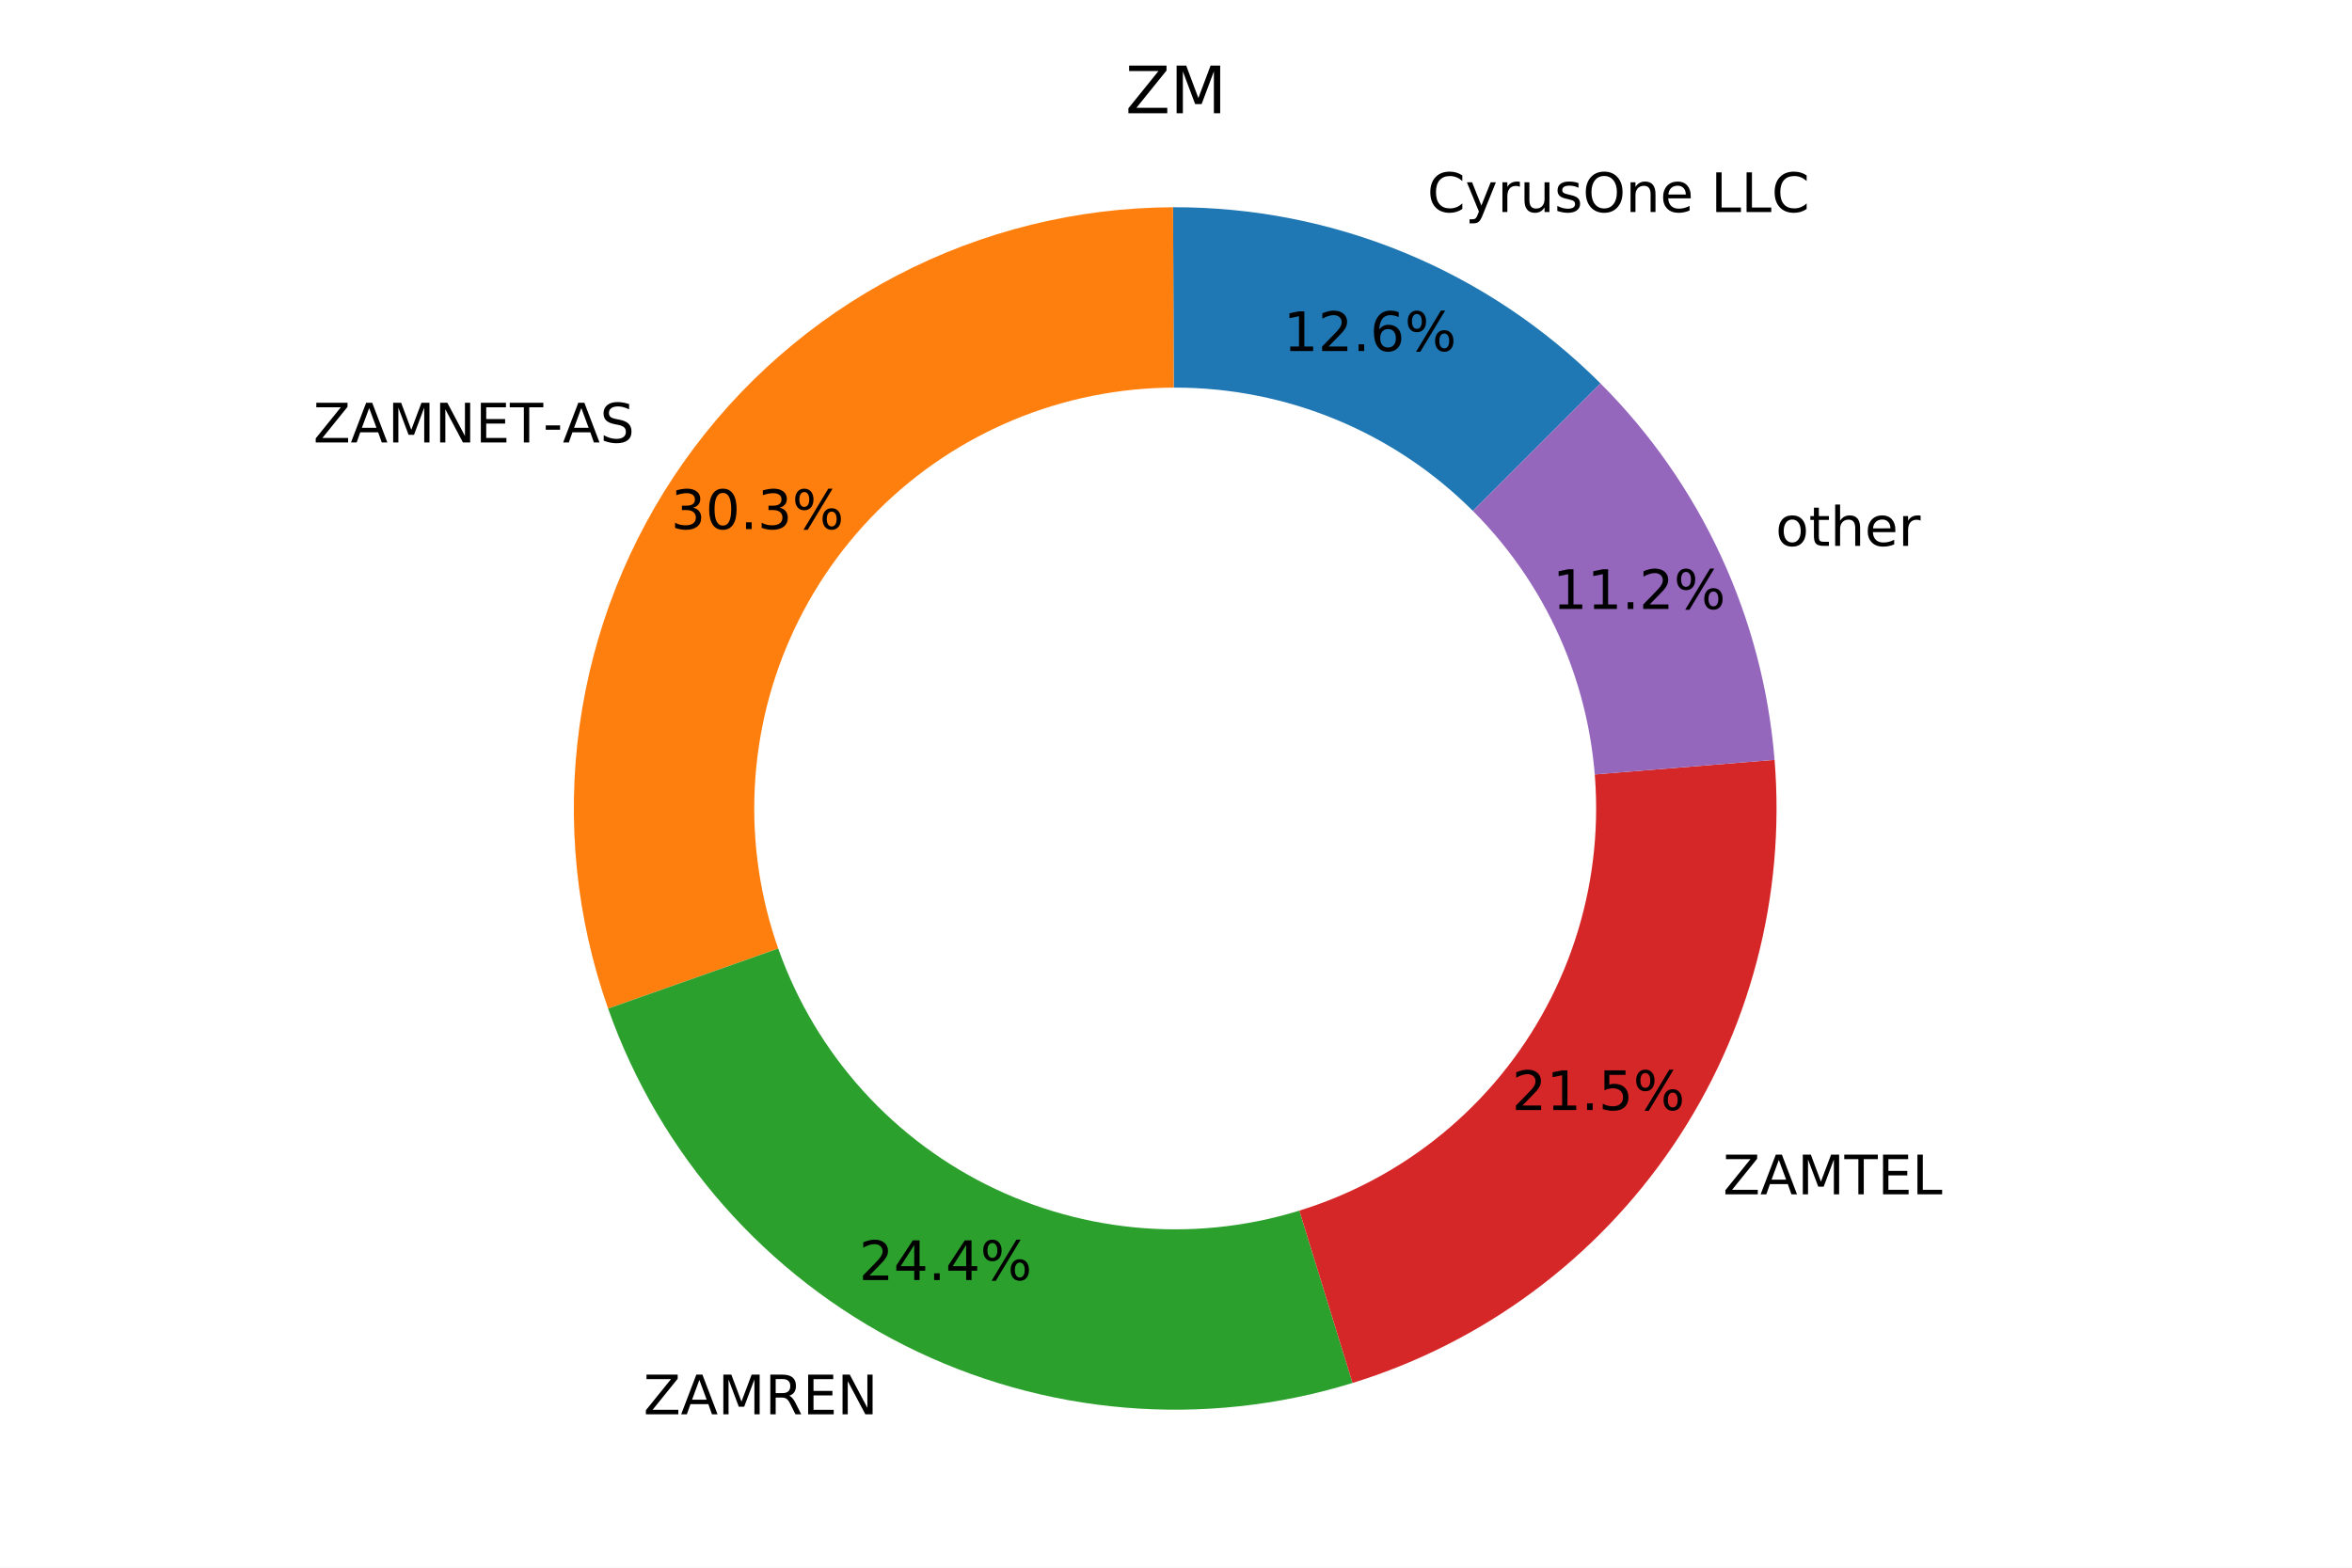
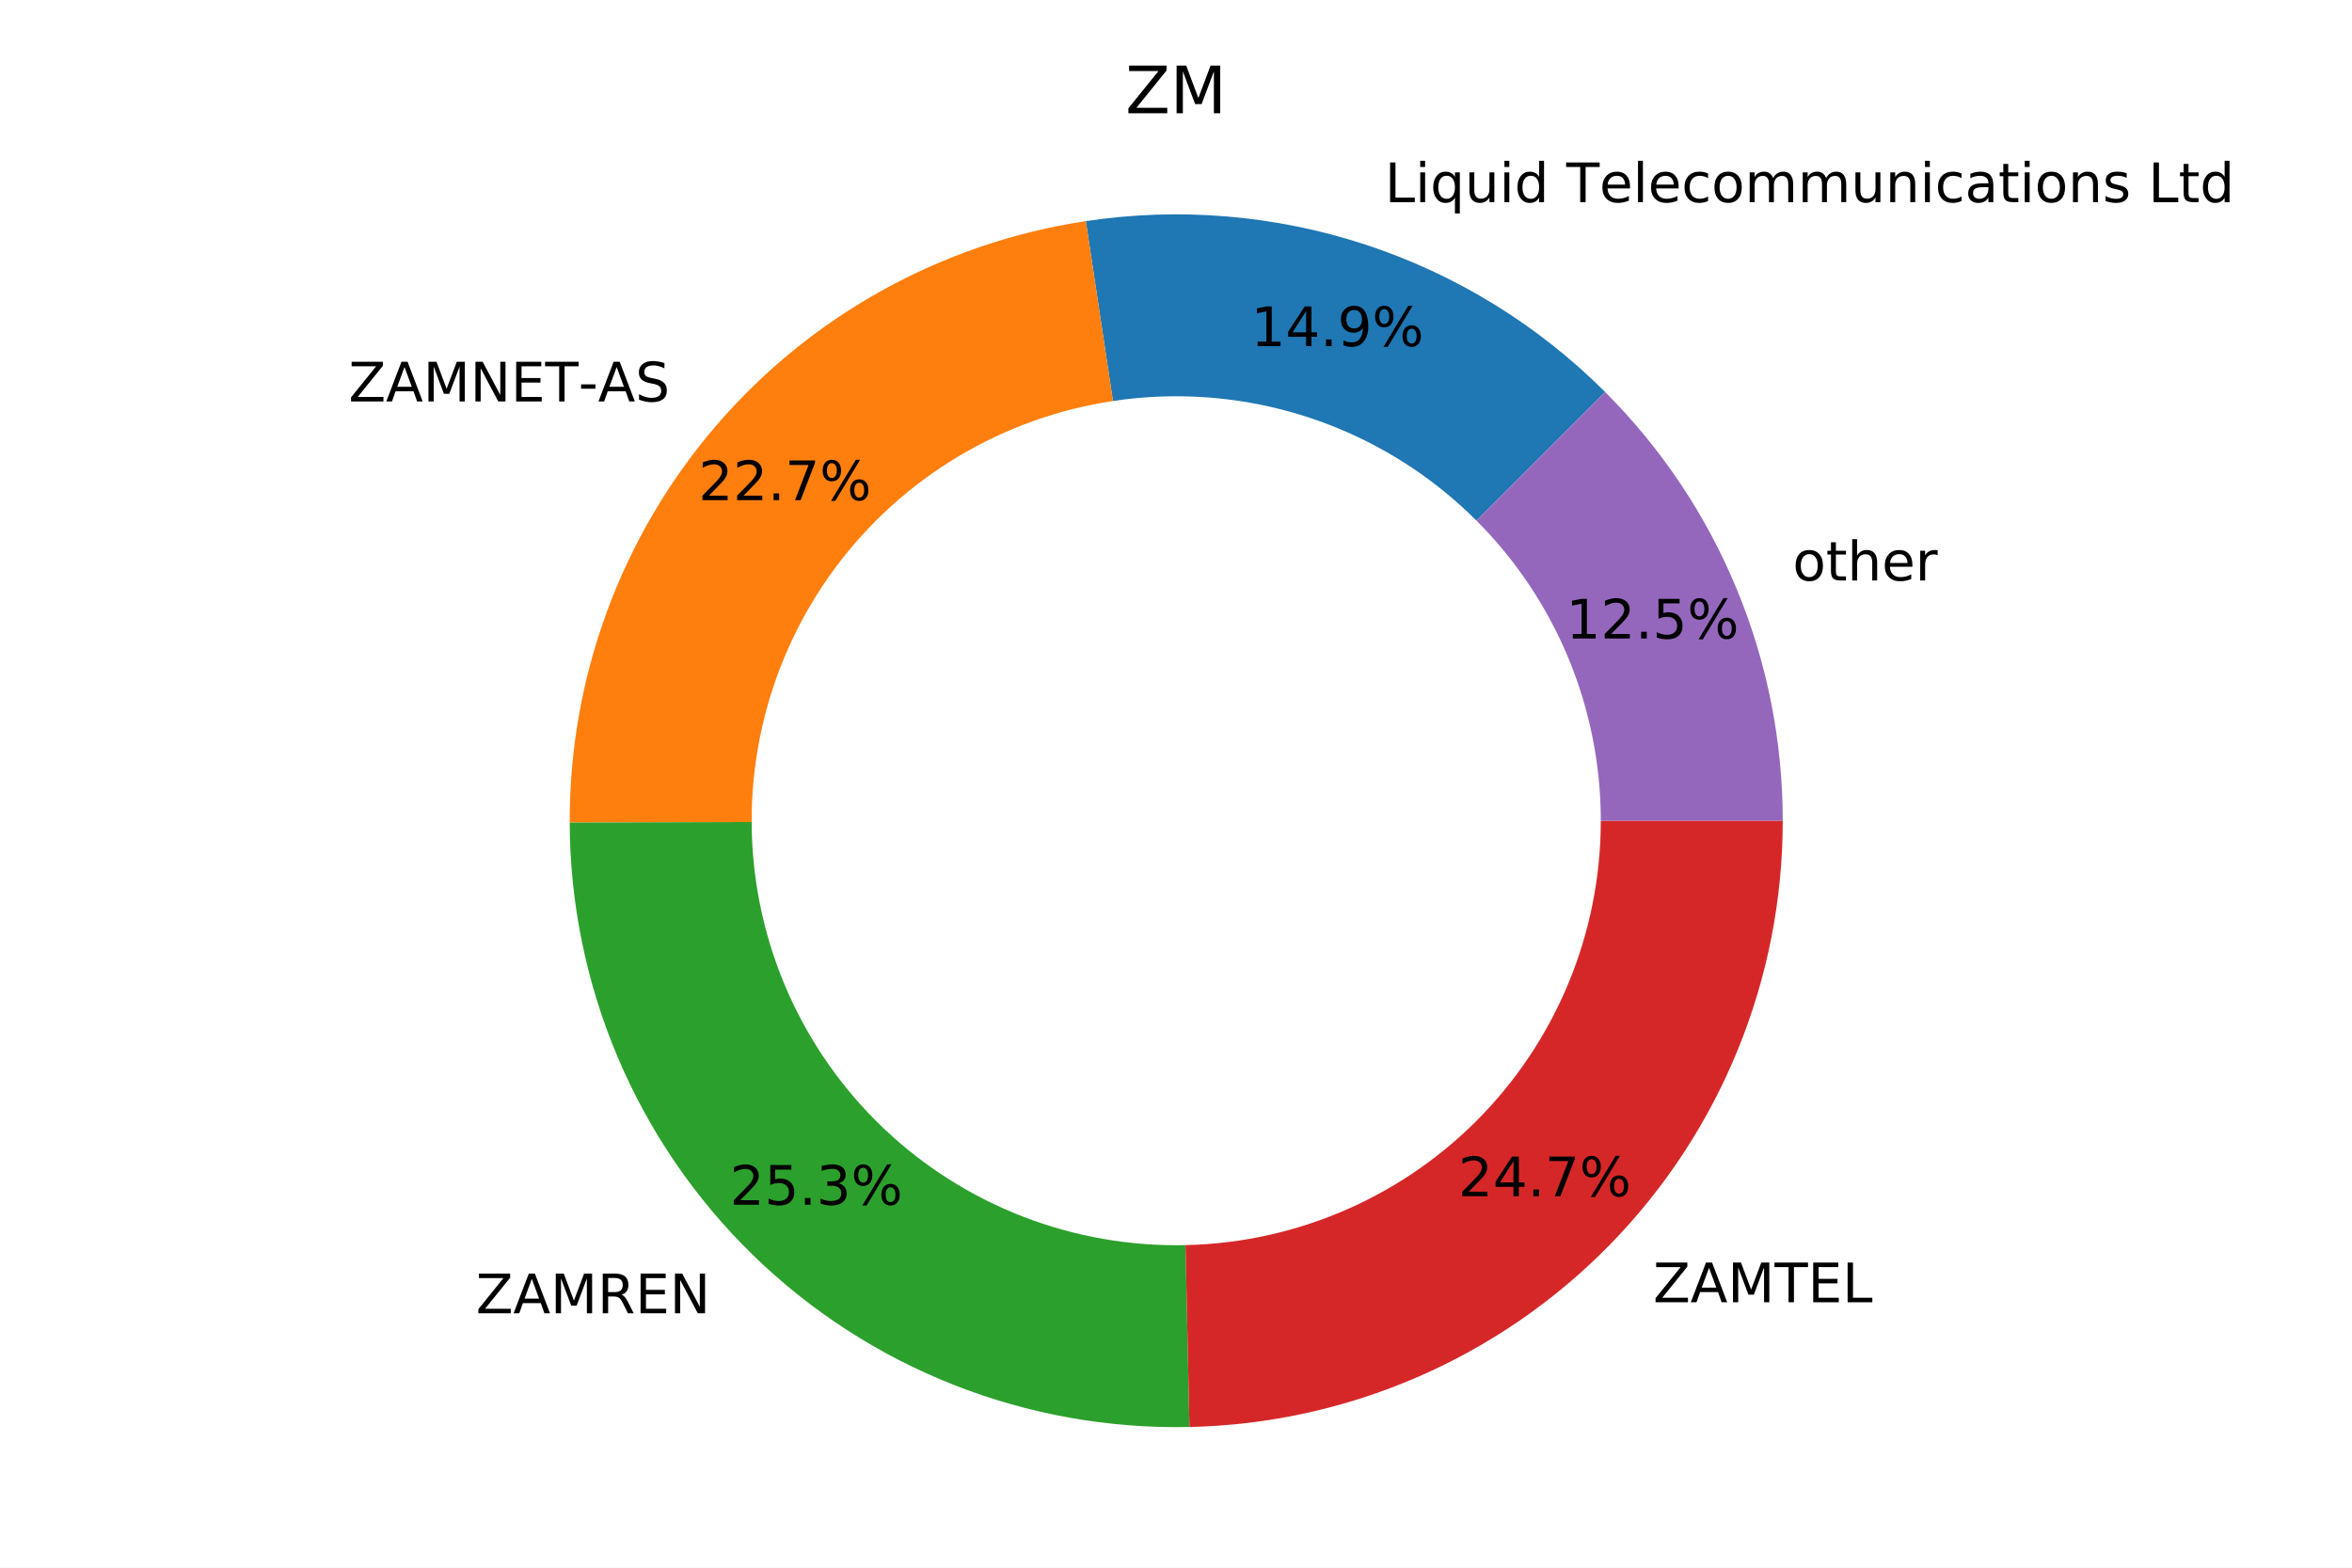
<svg xmlns="http://www.w3.org/2000/svg" xmlns:xlink="http://www.w3.org/1999/xlink" height="288pt" version="1.1" viewBox="0 0 432 288" width="432pt">
  <defs>
    <style type="text/css">
*{stroke-linecap:butt;stroke-linejoin:round;}
  </style>
  </defs>
  <g id="figure_1">
    <g id="patch_1">
      <path d="M 0 288  L 432 288  L 432 0  L 0 0  z " style="fill:#ffffff;" />
    </g>
    <g id="axes_1">
      <g id="patch_2">
-         <path d="M 293.953 70.424  C 283.651 60.122 271.411 51.959 257.94 46.407  C 244.469 40.855 230.032 38.023 215.462 38.074  L 215.851 148.526  L 293.953 70.424  z " style="fill:#1f77b4;" />
+         <path d="M 294.814 72.006  C 282.483 59.675 267.427 50.41 250.862 44.959  C 234.297 39.509 216.682 38.023 199.438 40.622  L 216.041 150.779  L 294.814 72.006  z " style="fill:#1f77b4;" />
      </g>
      <g id="patch_3">
-         <path d="M 215.462 38.074  C 197.831 38.136 180.468 42.419 164.831 50.563  C 149.193 58.708 135.731 70.479 125.573 84.89  C 115.414 99.301 108.853 115.937 106.439 133.402  C 104.025 150.867 105.827 168.66 111.695 185.286  L 215.851 148.526  L 215.462 38.074  z " style="fill:#ff7f0e;" />
+         <path d="M 199.438 40.622  C 173.015 44.604 148.887 57.964 131.489 78.245  C 114.091 98.526 104.557 124.405 104.64 151.126  L 216.041 150.779  L 199.438 40.622  z " style="fill:#ff7f0e;" />
      </g>
      <g id="patch_4">
-         <path d="M 111.695 185.286  C 121.187 212.181 140.737 234.381 166.216 247.198  C 191.695 260.014 221.173 262.477 248.425 254.066  L 215.851 148.526  L 111.695 185.286  z " style="fill:#2ca02c;" />
+         <path d="M 104.64 151.126  C 104.686 165.931 107.683 180.578 113.455 194.211  C 119.227 207.844 127.659 220.191 138.257 230.528  C 148.855 240.865 161.408 248.986 175.18 254.416  C 188.953 259.847 203.671 262.477 218.472 262.154  L 216.041 150.779  L 104.64 151.126  z " style="fill:#2ca02c;" />
      </g>
      <g id="patch_5">
-         <path d="M 248.425 254.066  C 272.439 246.654 293.219 231.264 307.309 210.455  C 321.4 189.646 327.975 164.637 325.942 139.589  L 215.851 148.526  L 248.425 254.066  z " style="fill:#d62728;" />
+         <path d="M 218.472 262.154  C 247.579 261.519 275.308 249.498 295.669 228.688  C 316.03 207.878 327.443 179.893 327.443 150.779  L 216.041 150.779  L 218.472 262.154  z " style="fill:#d62728;" />
      </g>
      <g id="patch_6">
-         <path d="M 325.942 139.589  C 324.89 126.631 321.558 113.96 316.101 102.16  C 310.644 90.361 303.146 79.617 293.953 70.424  L 215.851 148.526  L 325.942 139.589  z " style="fill:#9467bd;" />
+         <path d="M 327.443 150.779  C 327.443 136.15 324.561 121.663 318.963 108.148  C 313.365 94.632 305.159 82.351 294.814 72.006  L 216.041 150.779  L 327.443 150.779  z " style="fill:#9467bd;" />
      </g>
      <g id="patch_7">
-         <path clip-path="url(#pa9f9d7270c)" d="M 215.851 225.843  C 236.356 225.843 256.024 217.696 270.523 203.197  C 285.021 188.698 293.168 169.031 293.168 148.526  C 293.168 128.021 285.021 108.354 270.523 93.855  C 256.024 79.356 236.356 71.209 215.851 71.209  C 195.347 71.209 175.679 79.356 161.18 93.855  C 146.681 108.354 138.534 128.021 138.534 148.526  C 138.534 169.031 146.681 188.698 161.18 203.197  C 175.679 217.696 195.347 225.843 215.851 225.843  z " style="fill:#ffffff;" />
+         <path clip-path="url(#pf0625e2ab4)" d="M 216.041 228.76  C 236.722 228.76 256.559 220.544 271.182 205.92  C 285.806 191.297 294.023 171.46 294.023 150.779  C 294.023 130.098 285.806 110.262 271.182 95.638  C 256.559 81.015 236.722 72.798 216.041 72.798  C 195.361 72.798 175.524 81.015 160.9 95.638  C 146.277 110.262 138.06 130.098 138.06 150.779  C 138.06 171.46 146.277 191.297 160.9 205.92  C 175.524 220.544 195.361 228.76 216.041 228.76  z " style="fill:#ffffff;" />
      </g>
      <g id="matplotlib.axis_1" />
      <g id="matplotlib.axis_2" />
      <g id="text_1">
        <defs>
-           <path d="M 64.406 67.281  L 64.406 56.891  Q 59.422 61.531 53.781 63.812  Q 48.141 66.109 41.797 66.109  Q 29.297 66.109 22.656 58.469  Q 16.016 50.828 16.016 36.375  Q 16.016 21.969 22.656 14.328  Q 29.297 6.688 41.797 6.688  Q 48.141 6.688 53.781 8.984  Q 59.422 11.281 64.406 15.922  L 64.406 5.609  Q 59.234 2.094 53.438 0.328  Q 47.656 -1.422 41.219 -1.422  Q 24.656 -1.422 15.125 8.703  Q 5.609 18.844 5.609 36.375  Q 5.609 53.953 15.125 64.078  Q 24.656 74.219 41.219 74.219  Q 47.75 74.219 53.531 72.484  Q 59.328 70.75 64.406 67.281  z " id="DejaVuSans-43" />
-           <path d="M 32.172 -5.078  Q 28.375 -14.844 24.75 -17.812  Q 21.141 -20.797 15.094 -20.797  L 7.906 -20.797  L 7.906 -13.281  L 13.188 -13.281  Q 16.891 -13.281 18.938 -11.516  Q 21 -9.766 23.484 -3.219  L 25.094 0.875  L 2.984 54.688  L 12.5 54.688  L 29.594 11.922  L 46.688 54.688  L 56.203 54.688  z " id="DejaVuSans-79" />
-           <path d="M 41.109 46.297  Q 39.594 47.172 37.812 47.578  Q 36.031 48 33.891 48  Q 26.266 48 22.188 43.047  Q 18.109 38.094 18.109 28.812  L 18.109 0  L 9.078 0  L 9.078 54.688  L 18.109 54.688  L 18.109 46.188  Q 20.953 51.172 25.484 53.578  Q 30.031 56 36.531 56  Q 37.453 56 38.578 55.875  Q 39.703 55.766 41.062 55.516  z " id="DejaVuSans-72" />
+           <path d="M 9.812 72.906  L 19.672 72.906  L 19.672 8.297  L 55.172 8.297  L 55.172 0  L 9.812 0  z " id="DejaVuSans-4c" />
+           <path d="M 9.422 54.688  L 18.406 54.688  L 18.406 0  L 9.422 0  z M 9.422 75.984  L 18.406 75.984  L 18.406 64.594  L 9.422 64.594  z " id="DejaVuSans-69" />
+           <path d="M 14.797 27.297  Q 14.797 17.391 18.875 11.75  Q 22.953 6.109 30.078 6.109  Q 37.203 6.109 41.297 11.75  Q 45.406 17.391 45.406 27.297  Q 45.406 37.203 41.297 42.844  Q 37.203 48.484 30.078 48.484  Q 22.953 48.484 18.875 42.844  Q 14.797 37.203 14.797 27.297  z M 45.406 8.203  Q 42.578 3.328 38.25 0.953  Q 33.938 -1.422 27.875 -1.422  Q 17.969 -1.422 11.734 6.484  Q 5.516 14.406 5.516 27.297  Q 5.516 40.188 11.734 48.094  Q 17.969 56 27.875 56  Q 33.938 56 38.25 53.625  Q 42.578 51.266 45.406 46.391  L 45.406 54.688  L 54.391 54.688  L 54.391 -20.797  L 45.406 -20.797  z " id="DejaVuSans-71" />
          <path d="M 8.5 21.578  L 8.5 54.688  L 17.484 54.688  L 17.484 21.922  Q 17.484 14.156 20.5 10.266  Q 23.531 6.391 29.594 6.391  Q 36.859 6.391 41.078 11.031  Q 45.312 15.672 45.312 23.688  L 45.312 54.688  L 54.297 54.688  L 54.297 0  L 45.312 0  L 45.312 8.406  Q 42.047 3.422 37.719 1  Q 33.406 -1.422 27.688 -1.422  Q 18.266 -1.422 13.375 4.438  Q 8.5 10.297 8.5 21.578  z M 31.109 56  z " id="DejaVuSans-75" />
+           <path d="M 45.406 46.391  L 45.406 75.984  L 54.391 75.984  L 54.391 0  L 45.406 0  L 45.406 8.203  Q 42.578 3.328 38.25 0.953  Q 33.938 -1.422 27.875 -1.422  Q 17.969 -1.422 11.734 6.484  Q 5.516 14.406 5.516 27.297  Q 5.516 40.188 11.734 48.094  Q 17.969 56 27.875 56  Q 33.938 56 38.25 53.625  Q 42.578 51.266 45.406 46.391  z M 14.797 27.297  Q 14.797 17.391 18.875 11.75  Q 22.953 6.109 30.078 6.109  Q 37.203 6.109 41.297 11.75  Q 45.406 17.391 45.406 27.297  Q 45.406 37.203 41.297 42.844  Q 37.203 48.484 30.078 48.484  Q 22.953 48.484 18.875 42.844  Q 14.797 37.203 14.797 27.297  z " id="DejaVuSans-64" />
+           <path id="DejaVuSans-20" />
+           <path d="M -0.297 72.906  L 61.375 72.906  L 61.375 64.594  L 35.5 64.594  L 35.5 0  L 25.594 0  L 25.594 64.594  L -0.297 64.594  z " id="DejaVuSans-54" />
+           <path d="M 56.203 29.594  L 56.203 25.203  L 14.891 25.203  Q 15.484 15.922 20.484 11.062  Q 25.484 6.203 34.422 6.203  Q 39.594 6.203 44.453 7.469  Q 49.312 8.734 54.109 11.281  L 54.109 2.781  Q 49.266 0.734 44.188 -0.344  Q 39.109 -1.422 33.891 -1.422  Q 20.797 -1.422 13.156 6.188  Q 5.516 13.812 5.516 26.812  Q 5.516 40.234 12.766 48.109  Q 20.016 56 32.328 56  Q 43.359 56 49.781 48.891  Q 56.203 41.797 56.203 29.594  z M 47.219 32.234  Q 47.125 39.594 43.094 43.984  Q 39.062 48.391 32.422 48.391  Q 24.906 48.391 20.391 44.141  Q 15.875 39.891 15.188 32.172  z " id="DejaVuSans-65" />
+           <path d="M 9.422 75.984  L 18.406 75.984  L 18.406 0  L 9.422 0  z " id="DejaVuSans-6c" />
+           <path d="M 48.781 52.594  L 48.781 44.188  Q 44.969 46.297 41.141 47.344  Q 37.312 48.391 33.406 48.391  Q 24.656 48.391 19.812 42.844  Q 14.984 37.312 14.984 27.297  Q 14.984 17.281 19.812 11.734  Q 24.656 6.203 33.406 6.203  Q 37.312 6.203 41.141 7.25  Q 44.969 8.297 48.781 10.406  L 48.781 2.094  Q 45.016 0.344 40.984 -0.531  Q 36.969 -1.422 32.422 -1.422  Q 20.062 -1.422 12.781 6.344  Q 5.516 14.109 5.516 27.297  Q 5.516 40.672 12.859 48.328  Q 20.219 56 33.016 56  Q 37.156 56 41.109 55.141  Q 45.062 54.297 48.781 52.594  z " id="DejaVuSans-63" />
+           <path d="M 30.609 48.391  Q 23.391 48.391 19.188 42.75  Q 14.984 37.109 14.984 27.297  Q 14.984 17.484 19.156 11.844  Q 23.344 6.203 30.609 6.203  Q 37.797 6.203 41.984 11.859  Q 46.188 17.531 46.188 27.297  Q 46.188 37.016 41.984 42.703  Q 37.797 48.391 30.609 48.391  z M 30.609 56  Q 42.328 56 49.016 48.375  Q 55.719 40.766 55.719 27.297  Q 55.719 13.875 49.016 6.219  Q 42.328 -1.422 30.609 -1.422  Q 18.844 -1.422 12.172 6.219  Q 5.516 13.875 5.516 27.297  Q 5.516 40.766 12.172 48.375  Q 18.844 56 30.609 56  z " id="DejaVuSans-6f" />
+           <path d="M 52 44.188  Q 55.375 50.25 60.062 53.125  Q 64.75 56 71.094 56  Q 79.641 56 84.281 50.016  Q 88.922 44.047 88.922 33.016  L 88.922 0  L 79.891 0  L 79.891 32.719  Q 79.891 40.578 77.094 44.375  Q 74.312 48.188 68.609 48.188  Q 61.625 48.188 57.562 43.547  Q 53.516 38.922 53.516 30.906  L 53.516 0  L 44.484 0  L 44.484 32.719  Q 44.484 40.625 41.703 44.406  Q 38.922 48.188 33.109 48.188  Q 26.219 48.188 22.156 43.531  Q 18.109 38.875 18.109 30.906  L 18.109 0  L 9.078 0  L 9.078 54.688  L 18.109 54.688  L 18.109 46.188  Q 21.188 51.219 25.484 53.609  Q 29.781 56 35.688 56  Q 41.656 56 45.828 52.969  Q 50 49.953 52 44.188  z " id="DejaVuSans-6d" />
+           <path d="M 54.891 33.016  L 54.891 0  L 45.906 0  L 45.906 32.719  Q 45.906 40.484 42.875 44.328  Q 39.844 48.188 33.797 48.188  Q 26.516 48.188 22.312 43.547  Q 18.109 38.922 18.109 30.906  L 18.109 0  L 9.078 0  L 9.078 54.688  L 18.109 54.688  L 18.109 46.188  Q 21.344 51.125 25.703 53.562  Q 30.078 56 35.797 56  Q 45.219 56 50.047 50.172  Q 54.891 44.344 54.891 33.016  z " id="DejaVuSans-6e" />
+           <path d="M 34.281 27.484  Q 23.391 27.484 19.188 25  Q 14.984 22.516 14.984 16.5  Q 14.984 11.719 18.141 8.906  Q 21.297 6.109 26.703 6.109  Q 34.188 6.109 38.703 11.406  Q 43.219 16.703 43.219 25.484  L 43.219 27.484  z M 52.203 31.203  L 52.203 0  L 43.219 0  L 43.219 8.297  Q 40.141 3.328 35.547 0.953  Q 30.953 -1.422 24.312 -1.422  Q 15.922 -1.422 10.953 3.297  Q 6 8.016 6 15.922  Q 6 25.141 12.172 29.828  Q 18.359 34.516 30.609 34.516  L 43.219 34.516  L 43.219 35.406  Q 43.219 41.609 39.141 45  Q 35.062 48.391 27.688 48.391  Q 23 48.391 18.547 47.266  Q 14.109 46.141 10.016 43.891  L 10.016 52.203  Q 14.938 54.109 19.578 55.047  Q 24.219 56 28.609 56  Q 40.484 56 46.344 49.844  Q 52.203 43.703 52.203 31.203  z " id="DejaVuSans-61" />
+           <path d="M 18.312 70.219  L 18.312 54.688  L 36.812 54.688  L 36.812 47.703  L 18.312 47.703  L 18.312 18.016  Q 18.312 11.328 20.141 9.422  Q 21.969 7.516 27.594 7.516  L 36.812 7.516  L 36.812 0  L 27.594 0  Q 17.188 0 13.234 3.875  Q 9.281 7.766 9.281 18.016  L 9.281 47.703  L 2.688 47.703  L 2.688 54.688  L 9.281 54.688  L 9.281 70.219  z " id="DejaVuSans-74" />
          <path d="M 44.281 53.078  L 44.281 44.578  Q 40.484 46.531 36.375 47.5  Q 32.281 48.484 27.875 48.484  Q 21.188 48.484 17.844 46.438  Q 14.5 44.391 14.5 40.281  Q 14.5 37.156 16.891 35.375  Q 19.281 33.594 26.516 31.984  L 29.594 31.297  Q 39.156 29.25 43.188 25.516  Q 47.219 21.781 47.219 15.094  Q 47.219 7.469 41.188 3.016  Q 35.156 -1.422 24.609 -1.422  Q 20.219 -1.422 15.453 -0.562  Q 10.688 0.297 5.422 2  L 5.422 11.281  Q 10.406 8.688 15.234 7.391  Q 20.062 6.109 24.812 6.109  Q 31.156 6.109 34.562 8.281  Q 37.984 10.453 37.984 14.406  Q 37.984 18.062 35.516 20.016  Q 33.062 21.969 24.703 23.781  L 21.578 24.516  Q 13.234 26.266 9.516 29.906  Q 5.812 33.547 5.812 39.891  Q 5.812 47.609 11.281 51.797  Q 16.75 56 26.812 56  Q 31.781 56 36.172 55.266  Q 40.578 54.547 44.281 53.078  z " id="DejaVuSans-73" />
-           <path d="M 39.406 66.219  Q 28.656 66.219 22.328 58.203  Q 16.016 50.203 16.016 36.375  Q 16.016 22.609 22.328 14.594  Q 28.656 6.594 39.406 6.594  Q 50.141 6.594 56.422 14.594  Q 62.703 22.609 62.703 36.375  Q 62.703 50.203 56.422 58.203  Q 50.141 66.219 39.406 66.219  z M 39.406 74.219  Q 54.734 74.219 63.906 63.938  Q 73.094 53.656 73.094 36.375  Q 73.094 19.141 63.906 8.859  Q 54.734 -1.422 39.406 -1.422  Q 24.031 -1.422 14.812 8.828  Q 5.609 19.094 5.609 36.375  Q 5.609 53.656 14.812 63.938  Q 24.031 74.219 39.406 74.219  z " id="DejaVuSans-4f" />
-           <path d="M 54.891 33.016  L 54.891 0  L 45.906 0  L 45.906 32.719  Q 45.906 40.484 42.875 44.328  Q 39.844 48.188 33.797 48.188  Q 26.516 48.188 22.312 43.547  Q 18.109 38.922 18.109 30.906  L 18.109 0  L 9.078 0  L 9.078 54.688  L 18.109 54.688  L 18.109 46.188  Q 21.344 51.125 25.703 53.562  Q 30.078 56 35.797 56  Q 45.219 56 50.047 50.172  Q 54.891 44.344 54.891 33.016  z " id="DejaVuSans-6e" />
-           <path d="M 56.203 29.594  L 56.203 25.203  L 14.891 25.203  Q 15.484 15.922 20.484 11.062  Q 25.484 6.203 34.422 6.203  Q 39.594 6.203 44.453 7.469  Q 49.312 8.734 54.109 11.281  L 54.109 2.781  Q 49.266 0.734 44.188 -0.344  Q 39.109 -1.422 33.891 -1.422  Q 20.797 -1.422 13.156 6.188  Q 5.516 13.812 5.516 26.812  Q 5.516 40.234 12.766 48.109  Q 20.016 56 32.328 56  Q 43.359 56 49.781 48.891  Q 56.203 41.797 56.203 29.594  z M 47.219 32.234  Q 47.125 39.594 43.094 43.984  Q 39.062 48.391 32.422 48.391  Q 24.906 48.391 20.391 44.141  Q 15.875 39.891 15.188 32.172  z " id="DejaVuSans-65" />
-           <path id="DejaVuSans-20" />
-           <path d="M 9.812 72.906  L 19.672 72.906  L 19.672 8.297  L 55.172 8.297  L 55.172 0  L 9.812 0  z " id="DejaVuSans-4c" />
-         </defs>
-         <g transform="translate(262.1487 38.95424)scale(0.1 -0.1)">
-           <use xlink:href="#DejaVuSans-43" />
-           <use x="69.824" xlink:href="#DejaVuSans-79" />
-           <use x="129.004" xlink:href="#DejaVuSans-72" />
-           <use x="170.117" xlink:href="#DejaVuSans-75" />
-           <use x="233.496" xlink:href="#DejaVuSans-73" />
-           <use x="285.596" xlink:href="#DejaVuSans-4f" />
-           <use x="364.307" xlink:href="#DejaVuSans-6e" />
-           <use x="427.686" xlink:href="#DejaVuSans-65" />
-           <use x="489.209" xlink:href="#DejaVuSans-20" />
-           <use x="520.996" xlink:href="#DejaVuSans-4c" />
-           <use x="576.709" xlink:href="#DejaVuSans-4c" />
-           <use x="632.422" xlink:href="#DejaVuSans-43" />
+         </defs>
+         <g transform="translate(254.3445 37.13684)scale(0.1 -0.1)">
+           <use xlink:href="#DejaVuSans-4c" />
+           <use x="55.713" xlink:href="#DejaVuSans-69" />
+           <use x="83.496" xlink:href="#DejaVuSans-71" />
+           <use x="146.973" xlink:href="#DejaVuSans-75" />
+           <use x="210.352" xlink:href="#DejaVuSans-69" />
+           <use x="238.135" xlink:href="#DejaVuSans-64" />
+           <use x="301.611" xlink:href="#DejaVuSans-20" />
+           <use x="333.398" xlink:href="#DejaVuSans-54" />
+           <use x="394.217" xlink:href="#DejaVuSans-65" />
+           <use x="455.74" xlink:href="#DejaVuSans-6c" />
+           <use x="483.523" xlink:href="#DejaVuSans-65" />
+           <use x="545.047" xlink:href="#DejaVuSans-63" />
+           <use x="600.027" xlink:href="#DejaVuSans-6f" />
+           <use x="661.209" xlink:href="#DejaVuSans-6d" />
+           <use x="758.621" xlink:href="#DejaVuSans-6d" />
+           <use x="856.033" xlink:href="#DejaVuSans-75" />
+           <use x="919.412" xlink:href="#DejaVuSans-6e" />
+           <use x="982.791" xlink:href="#DejaVuSans-69" />
+           <use x="1010.574" xlink:href="#DejaVuSans-63" />
+           <use x="1065.555" xlink:href="#DejaVuSans-61" />
+           <use x="1126.834" xlink:href="#DejaVuSans-74" />
+           <use x="1166.043" xlink:href="#DejaVuSans-69" />
+           <use x="1193.826" xlink:href="#DejaVuSans-6f" />
+           <use x="1255.008" xlink:href="#DejaVuSans-6e" />
+           <use x="1318.387" xlink:href="#DejaVuSans-73" />
+           <use x="1370.486" xlink:href="#DejaVuSans-20" />
+           <use x="1402.273" xlink:href="#DejaVuSans-4c" />
+           <use x="1457.986" xlink:href="#DejaVuSans-74" />
+           <use x="1497.195" xlink:href="#DejaVuSans-64" />
        </g>
      </g>
      <g id="text_2">
        <defs>
          <path d="M 12.406 8.297  L 28.516 8.297  L 28.516 63.922  L 10.984 60.406  L 10.984 69.391  L 28.422 72.906  L 38.281 72.906  L 38.281 8.297  L 54.391 8.297  L 54.391 0  L 12.406 0  z " id="DejaVuSans-31" />
-           <path d="M 19.188 8.297  L 53.609 8.297  L 53.609 0  L 7.328 0  L 7.328 8.297  Q 12.938 14.109 22.625 23.891  Q 32.328 33.688 34.812 36.531  Q 39.547 41.844 41.422 45.531  Q 43.312 49.219 43.312 52.781  Q 43.312 58.594 39.234 62.25  Q 35.156 65.922 28.609 65.922  Q 23.969 65.922 18.812 64.312  Q 13.672 62.703 7.812 59.422  L 7.812 69.391  Q 13.766 71.781 18.938 73  Q 24.125 74.219 28.422 74.219  Q 39.75 74.219 46.484 68.547  Q 53.219 62.891 53.219 53.422  Q 53.219 48.922 51.531 44.891  Q 49.859 40.875 45.406 35.406  Q 44.188 33.984 37.641 27.219  Q 31.109 20.453 19.188 8.297  z " id="DejaVuSans-32" />
+           <path d="M 37.797 64.312  L 12.891 25.391  L 37.797 25.391  z M 35.203 72.906  L 47.609 72.906  L 47.609 25.391  L 58.016 25.391  L 58.016 17.188  L 47.609 17.188  L 47.609 0  L 37.797 0  L 37.797 17.188  L 4.891 17.188  L 4.891 26.703  z " id="DejaVuSans-34" />
          <path d="M 10.688 12.406  L 21 12.406  L 21 0  L 10.688 0  z " id="DejaVuSans-2e" />
-           <path d="M 33.016 40.375  Q 26.375 40.375 22.484 35.828  Q 18.609 31.297 18.609 23.391  Q 18.609 15.531 22.484 10.953  Q 26.375 6.391 33.016 6.391  Q 39.656 6.391 43.531 10.953  Q 47.406 15.531 47.406 23.391  Q 47.406 31.297 43.531 35.828  Q 39.656 40.375 33.016 40.375  z M 52.594 71.297  L 52.594 62.312  Q 48.875 64.062 45.094 64.984  Q 41.312 65.922 37.594 65.922  Q 27.828 65.922 22.672 59.328  Q 17.531 52.734 16.797 39.406  Q 19.672 43.656 24.016 45.922  Q 28.375 48.188 33.594 48.188  Q 44.578 48.188 50.953 41.516  Q 57.328 34.859 57.328 23.391  Q 57.328 12.156 50.688 5.359  Q 44.047 -1.422 33.016 -1.422  Q 20.359 -1.422 13.672 8.266  Q 6.984 17.969 6.984 36.375  Q 6.984 53.656 15.188 63.938  Q 23.391 74.219 37.203 74.219  Q 40.922 74.219 44.703 73.484  Q 48.484 72.75 52.594 71.297  z " id="DejaVuSans-36" />
+           <path d="M 10.984 1.516  L 10.984 10.5  Q 14.703 8.734 18.5 7.812  Q 22.312 6.891 25.984 6.891  Q 35.75 6.891 40.891 13.453  Q 46.047 20.016 46.781 33.406  Q 43.953 29.203 39.594 26.953  Q 35.25 24.703 29.984 24.703  Q 19.047 24.703 12.672 31.312  Q 6.297 37.938 6.297 49.422  Q 6.297 60.641 12.938 67.422  Q 19.578 74.219 30.609 74.219  Q 43.266 74.219 49.922 64.516  Q 56.594 54.828 56.594 36.375  Q 56.594 19.141 48.406 8.859  Q 40.234 -1.422 26.422 -1.422  Q 22.703 -1.422 18.891 -0.688  Q 15.094 0.047 10.984 1.516  z M 30.609 32.422  Q 37.25 32.422 41.125 36.953  Q 45.016 41.5 45.016 49.422  Q 45.016 57.281 41.125 61.844  Q 37.25 66.406 30.609 66.406  Q 23.969 66.406 20.094 61.844  Q 16.219 57.281 16.219 49.422  Q 16.219 41.5 20.094 36.953  Q 23.969 32.422 30.609 32.422  z " id="DejaVuSans-39" />
          <path d="M 72.703 32.078  Q 68.453 32.078 66.031 28.469  Q 63.625 24.859 63.625 18.406  Q 63.625 12.062 66.031 8.422  Q 68.453 4.781 72.703 4.781  Q 76.859 4.781 79.266 8.422  Q 81.688 12.062 81.688 18.406  Q 81.688 24.812 79.266 28.438  Q 76.859 32.078 72.703 32.078  z M 72.703 38.281  Q 80.422 38.281 84.953 32.906  Q 89.5 27.547 89.5 18.406  Q 89.5 9.281 84.938 3.922  Q 80.375 -1.422 72.703 -1.422  Q 64.891 -1.422 60.344 3.922  Q 55.812 9.281 55.812 18.406  Q 55.812 27.594 60.375 32.938  Q 64.938 38.281 72.703 38.281  z M 22.312 68.016  Q 18.109 68.016 15.688 64.375  Q 13.281 60.75 13.281 54.391  Q 13.281 47.953 15.672 44.328  Q 18.062 40.719 22.312 40.719  Q 26.562 40.719 28.969 44.328  Q 31.391 47.953 31.391 54.391  Q 31.391 60.688 28.953 64.344  Q 26.516 68.016 22.312 68.016  z M 66.406 74.219  L 74.219 74.219  L 28.609 -1.422  L 20.797 -1.422  z M 22.312 74.219  Q 30.031 74.219 34.609 68.875  Q 39.203 63.531 39.203 54.391  Q 39.203 45.172 34.641 39.844  Q 30.078 34.516 22.312 34.516  Q 14.547 34.516 10.031 39.859  Q 5.516 45.219 5.516 54.391  Q 5.516 63.484 10.047 68.844  Q 14.594 74.219 22.312 74.219  z " id="DejaVuSans-25" />
        </defs>
-         <g transform="translate(235.743 64.48404)scale(0.1 -0.1)">
+         <g transform="translate(229.7556 63.59178)scale(0.1 -0.1)">
          <use xlink:href="#DejaVuSans-31" />
-           <use x="63.623" xlink:href="#DejaVuSans-32" />
-           <use x="127.246" xlink:href="#DejaVuSans-2e" />
-           <use x="159.033" xlink:href="#DejaVuSans-36" />
+           <use x="63.623" xlink:href="#DejaVuSans-34" />
+           <use x="127.246" xlink:href="#DejaVuSans-2e" />
+           <use x="159.033" xlink:href="#DejaVuSans-39" />
          <use x="222.656" xlink:href="#DejaVuSans-25" />
        </g>
      </g>
      <g id="text_3">
        <defs>
          <path d="M 5.609 72.906  L 62.891 72.906  L 62.891 65.375  L 16.797 8.297  L 64.016 8.297  L 64.016 0  L 4.5 0  L 4.5 7.516  L 50.594 64.594  L 5.609 64.594  z " id="DejaVuSans-5a" />
          <path d="M 34.188 63.188  L 20.797 26.906  L 47.609 26.906  z M 28.609 72.906  L 39.797 72.906  L 67.578 0  L 57.328 0  L 50.688 18.703  L 17.828 18.703  L 11.188 0  L 0.781 0  z " id="DejaVuSans-41" />
          <path d="M 9.812 72.906  L 24.516 72.906  L 43.109 23.297  L 61.812 72.906  L 76.516 72.906  L 76.516 0  L 66.891 0  L 66.891 64.016  L 48.094 14.016  L 38.188 14.016  L 19.391 64.016  L 19.391 0  L 9.812 0  z " id="DejaVuSans-4d" />
          <path d="M 9.812 72.906  L 23.094 72.906  L 55.422 11.922  L 55.422 72.906  L 64.984 72.906  L 64.984 0  L 51.703 0  L 19.391 60.984  L 19.391 0  L 9.812 0  z " id="DejaVuSans-4e" />
          <path d="M 9.812 72.906  L 55.906 72.906  L 55.906 64.594  L 19.672 64.594  L 19.672 43.016  L 54.391 43.016  L 54.391 34.719  L 19.672 34.719  L 19.672 8.297  L 56.781 8.297  L 56.781 0  L 9.812 0  z " id="DejaVuSans-45" />
-           <path d="M -0.297 72.906  L 61.375 72.906  L 61.375 64.594  L 35.5 64.594  L 35.5 0  L 25.594 0  L 25.594 64.594  L -0.297 64.594  z " id="DejaVuSans-54" />
          <path d="M 4.891 31.391  L 31.203 31.391  L 31.203 23.391  L 4.891 23.391  z " id="DejaVuSans-2d" />
          <path d="M 53.516 70.516  L 53.516 60.891  Q 47.906 63.578 42.922 64.891  Q 37.938 66.219 33.297 66.219  Q 25.25 66.219 20.875 63.094  Q 16.5 59.969 16.5 54.203  Q 16.5 49.359 19.406 46.891  Q 22.312 44.438 30.422 42.922  L 36.375 41.703  Q 47.406 39.594 52.656 34.297  Q 57.906 29 57.906 20.125  Q 57.906 9.516 50.797 4.047  Q 43.703 -1.422 29.984 -1.422  Q 24.812 -1.422 18.969 -0.25  Q 13.141 0.922 6.891 3.219  L 6.891 13.375  Q 12.891 10.016 18.656 8.297  Q 24.422 6.594 29.984 6.594  Q 38.422 6.594 43.016 9.906  Q 47.609 13.234 47.609 19.391  Q 47.609 24.75 44.312 27.781  Q 41.016 30.812 33.5 32.328  L 27.484 33.5  Q 16.453 35.688 11.516 40.375  Q 6.594 45.062 6.594 53.422  Q 6.594 63.094 13.406 68.656  Q 20.219 74.219 32.172 74.219  Q 37.312 74.219 42.625 73.281  Q 47.953 72.359 53.516 70.516  z " id="DejaVuSans-53" />
        </defs>
-         <g transform="translate(57.53842 81.28579)scale(0.1 -0.1)">
+         <g transform="translate(64.02746 73.75094)scale(0.1 -0.1)">
          <use xlink:href="#DejaVuSans-5a" />
          <use x="68.506" xlink:href="#DejaVuSans-41" />
          <use x="136.914" xlink:href="#DejaVuSans-4d" />
          <use x="223.193" xlink:href="#DejaVuSans-4e" />
          <use x="297.998" xlink:href="#DejaVuSans-45" />
          <use x="361.182" xlink:href="#DejaVuSans-54" />
          <use x="422.125" xlink:href="#DejaVuSans-2d" />
          <use x="458.178" xlink:href="#DejaVuSans-41" />
          <use x="526.586" xlink:href="#DejaVuSans-53" />
        </g>
      </g>
      <g id="text_4">
        <defs>
-           <path d="M 40.578 39.312  Q 47.656 37.797 51.625 33  Q 55.609 28.219 55.609 21.188  Q 55.609 10.406 48.188 4.484  Q 40.766 -1.422 27.094 -1.422  Q 22.516 -1.422 17.656 -0.516  Q 12.797 0.391 7.625 2.203  L 7.625 11.719  Q 11.719 9.328 16.594 8.109  Q 21.484 6.891 26.812 6.891  Q 36.078 6.891 40.938 10.547  Q 45.797 14.203 45.797 21.188  Q 45.797 27.641 41.281 31.266  Q 36.766 34.906 28.719 34.906  L 20.219 34.906  L 20.219 43.016  L 29.109 43.016  Q 36.375 43.016 40.234 45.922  Q 44.094 48.828 44.094 54.297  Q 44.094 59.906 40.109 62.906  Q 36.141 65.922 28.719 65.922  Q 24.656 65.922 20.016 65.031  Q 15.375 64.156 9.812 62.312  L 9.812 71.094  Q 15.438 72.656 20.344 73.438  Q 25.25 74.219 29.594 74.219  Q 40.828 74.219 47.359 69.109  Q 53.906 64.016 53.906 55.328  Q 53.906 49.266 50.438 45.094  Q 46.969 40.922 40.578 39.312  z " id="DejaVuSans-33" />
-           <path d="M 31.781 66.406  Q 24.172 66.406 20.328 58.906  Q 16.5 51.422 16.5 36.375  Q 16.5 21.391 20.328 13.891  Q 24.172 6.391 31.781 6.391  Q 39.453 6.391 43.281 13.891  Q 47.125 21.391 47.125 36.375  Q 47.125 51.422 43.281 58.906  Q 39.453 66.406 31.781 66.406  z M 31.781 74.219  Q 44.047 74.219 50.516 64.516  Q 56.984 54.828 56.984 36.375  Q 56.984 17.969 50.516 8.266  Q 44.047 -1.422 31.781 -1.422  Q 19.531 -1.422 13.062 8.266  Q 6.594 17.969 6.594 36.375  Q 6.594 54.828 13.062 64.516  Q 19.531 74.219 31.781 74.219  z " id="DejaVuSans-30" />
-         </defs>
-         <g transform="translate(123.2308 97.19478)scale(0.1 -0.1)">
-           <use xlink:href="#DejaVuSans-33" />
-           <use x="63.623" xlink:href="#DejaVuSans-30" />
-           <use x="127.246" xlink:href="#DejaVuSans-2e" />
-           <use x="159.033" xlink:href="#DejaVuSans-33" />
+           <path d="M 19.188 8.297  L 53.609 8.297  L 53.609 0  L 7.328 0  L 7.328 8.297  Q 12.938 14.109 22.625 23.891  Q 32.328 33.688 34.812 36.531  Q 39.547 41.844 41.422 45.531  Q 43.312 49.219 43.312 52.781  Q 43.312 58.594 39.234 62.25  Q 35.156 65.922 28.609 65.922  Q 23.969 65.922 18.812 64.312  Q 13.672 62.703 7.812 59.422  L 7.812 69.391  Q 13.766 71.781 18.938 73  Q 24.125 74.219 28.422 74.219  Q 39.75 74.219 46.484 68.547  Q 53.219 62.891 53.219 53.422  Q 53.219 48.922 51.531 44.891  Q 49.859 40.875 45.406 35.406  Q 44.188 33.984 37.641 27.219  Q 31.109 20.453 19.188 8.297  z " id="DejaVuSans-32" />
+           <path d="M 8.203 72.906  L 55.078 72.906  L 55.078 68.703  L 28.609 0  L 18.312 0  L 43.219 64.594  L 8.203 64.594  z " id="DejaVuSans-37" />
+         </defs>
+         <g transform="translate(128.2882 91.88449)scale(0.1 -0.1)">
+           <use xlink:href="#DejaVuSans-32" />
+           <use x="63.623" xlink:href="#DejaVuSans-32" />
+           <use x="127.246" xlink:href="#DejaVuSans-2e" />
+           <use x="159.033" xlink:href="#DejaVuSans-37" />
          <use x="222.656" xlink:href="#DejaVuSans-25" />
        </g>
      </g>
      <g id="text_5">
        <defs>
          <path d="M 44.391 34.188  Q 47.562 33.109 50.562 29.594  Q 53.562 26.078 56.594 19.922  L 66.609 0  L 56 0  L 46.688 18.703  Q 43.062 26.031 39.672 28.422  Q 36.281 30.812 30.422 30.812  L 19.672 30.812  L 19.672 0  L 9.812 0  L 9.812 72.906  L 32.078 72.906  Q 44.578 72.906 50.734 67.672  Q 56.891 62.453 56.891 51.906  Q 56.891 45.016 53.688 40.469  Q 50.484 35.938 44.391 34.188  z M 19.672 64.797  L 19.672 38.922  L 32.078 38.922  Q 39.203 38.922 42.844 42.219  Q 46.484 45.516 46.484 51.906  Q 46.484 58.297 42.844 61.547  Q 39.203 64.797 32.078 64.797  z " id="DejaVuSans-52" />
        </defs>
-         <g transform="translate(118.1851 259.8242)scale(0.1 -0.1)">
+         <g transform="translate(87.41098 241.2622)scale(0.1 -0.1)">
          <use xlink:href="#DejaVuSans-5a" />
          <use x="68.506" xlink:href="#DejaVuSans-41" />
          <use x="136.914" xlink:href="#DejaVuSans-4d" />
          <use x="223.193" xlink:href="#DejaVuSans-52" />
          <use x="292.676" xlink:href="#DejaVuSans-45" />
          <use x="355.859" xlink:href="#DejaVuSans-4e" />
        </g>
      </g>
      <g id="text_6">
        <defs>
-           <path d="M 37.797 64.312  L 12.891 25.391  L 37.797 25.391  z M 35.203 72.906  L 47.609 72.906  L 47.609 25.391  L 58.016 25.391  L 58.016 17.188  L 47.609 17.188  L 47.609 0  L 37.797 0  L 37.797 17.188  L 4.891 17.188  L 4.891 26.703  z " id="DejaVuSans-34" />
-         </defs>
-         <g transform="translate(157.7776 235.1563)scale(0.1 -0.1)">
+           <path d="M 10.797 72.906  L 49.516 72.906  L 49.516 64.594  L 19.828 64.594  L 19.828 46.734  Q 21.969 47.469 24.109 47.828  Q 26.266 48.188 28.422 48.188  Q 40.625 48.188 47.75 41.5  Q 54.891 34.812 54.891 23.391  Q 54.891 11.625 47.562 5.094  Q 40.234 -1.422 26.906 -1.422  Q 22.312 -1.422 17.547 -0.641  Q 12.797 0.141 7.719 1.703  L 7.719 11.625  Q 12.109 9.234 16.797 8.062  Q 21.484 6.891 26.703 6.891  Q 35.156 6.891 40.078 11.328  Q 45.016 15.766 45.016 23.391  Q 45.016 31 40.078 35.438  Q 35.156 39.891 26.703 39.891  Q 22.75 39.891 18.812 39.016  Q 14.891 38.141 10.797 36.281  z " id="DejaVuSans-35" />
+           <path d="M 40.578 39.312  Q 47.656 37.797 51.625 33  Q 55.609 28.219 55.609 21.188  Q 55.609 10.406 48.188 4.484  Q 40.766 -1.422 27.094 -1.422  Q 22.516 -1.422 17.656 -0.516  Q 12.797 0.391 7.625 2.203  L 7.625 11.719  Q 11.719 9.328 16.594 8.109  Q 21.484 6.891 26.812 6.891  Q 36.078 6.891 40.938 10.547  Q 45.797 14.203 45.797 21.188  Q 45.797 27.641 41.281 31.266  Q 36.766 34.906 28.719 34.906  L 20.219 34.906  L 20.219 43.016  L 29.109 43.016  Q 36.375 43.016 40.234 45.922  Q 44.094 48.828 44.094 54.297  Q 44.094 59.906 40.109 62.906  Q 36.141 65.922 28.719 65.922  Q 24.656 65.922 20.016 65.031  Q 15.375 64.156 9.812 62.312  L 9.812 71.094  Q 15.438 72.656 20.344 73.438  Q 25.25 74.219 29.594 74.219  Q 40.828 74.219 47.359 69.109  Q 53.906 64.016 53.906 55.328  Q 53.906 49.266 50.438 45.094  Q 46.969 40.922 40.578 39.312  z " id="DejaVuSans-33" />
+         </defs>
+         <g transform="translate(134.0408 221.325)scale(0.1 -0.1)">
          <use xlink:href="#DejaVuSans-32" />
-           <use x="63.623" xlink:href="#DejaVuSans-34" />
-           <use x="127.246" xlink:href="#DejaVuSans-2e" />
-           <use x="159.033" xlink:href="#DejaVuSans-34" />
+           <use x="63.623" xlink:href="#DejaVuSans-35" />
+           <use x="127.246" xlink:href="#DejaVuSans-2e" />
+           <use x="159.033" xlink:href="#DejaVuSans-33" />
          <use x="222.656" xlink:href="#DejaVuSans-25" />
        </g>
      </g>
      <g id="text_7">
-         <g transform="translate(316.4551 219.4073)scale(0.1 -0.1)">
+         <g transform="translate(303.6315 239.2384)scale(0.1 -0.1)">
          <use xlink:href="#DejaVuSans-5a" />
          <use x="68.506" xlink:href="#DejaVuSans-41" />
          <use x="136.914" xlink:href="#DejaVuSans-4d" />
          <use x="223.193" xlink:href="#DejaVuSans-54" />
          <use x="284.277" xlink:href="#DejaVuSans-45" />
          <use x="347.461" xlink:href="#DejaVuSans-4c" />
        </g>
      </g>
      <g id="text_8">
-         <defs>
-           <path d="M 10.797 72.906  L 49.516 72.906  L 49.516 64.594  L 19.828 64.594  L 19.828 46.734  Q 21.969 47.469 24.109 47.828  Q 26.266 48.188 28.422 48.188  Q 40.625 48.188 47.75 41.5  Q 54.891 34.812 54.891 23.391  Q 54.891 11.625 47.562 5.094  Q 40.234 -1.422 26.906 -1.422  Q 22.312 -1.422 17.547 -0.641  Q 12.797 0.141 7.719 1.703  L 7.719 11.625  Q 12.109 9.234 16.797 8.062  Q 21.484 6.891 26.703 6.891  Q 35.156 6.891 40.078 11.328  Q 45.016 15.766 45.016 23.391  Q 45.016 31 40.078 35.438  Q 35.156 39.891 26.703 39.891  Q 22.75 39.891 18.812 39.016  Q 14.891 38.141 10.797 36.281  z " id="DejaVuSans-35" />
-         </defs>
-         <g transform="translate(277.707 203.925)scale(0.1 -0.1)">
+         <g transform="translate(267.8411 219.7611)scale(0.1 -0.1)">
          <use xlink:href="#DejaVuSans-32" />
-           <use x="63.623" xlink:href="#DejaVuSans-31" />
-           <use x="127.246" xlink:href="#DejaVuSans-2e" />
-           <use x="159.033" xlink:href="#DejaVuSans-35" />
+           <use x="63.623" xlink:href="#DejaVuSans-34" />
+           <use x="127.246" xlink:href="#DejaVuSans-2e" />
+           <use x="159.033" xlink:href="#DejaVuSans-37" />
          <use x="222.656" xlink:href="#DejaVuSans-25" />
        </g>
      </g>
      <g id="text_9">
        <defs>
-           <path d="M 30.609 48.391  Q 23.391 48.391 19.188 42.75  Q 14.984 37.109 14.984 27.297  Q 14.984 17.484 19.156 11.844  Q 23.344 6.203 30.609 6.203  Q 37.797 6.203 41.984 11.859  Q 46.188 17.531 46.188 27.297  Q 46.188 37.016 41.984 42.703  Q 37.797 48.391 30.609 48.391  z M 30.609 56  Q 42.328 56 49.016 48.375  Q 55.719 40.766 55.719 27.297  Q 55.719 13.875 49.016 6.219  Q 42.328 -1.422 30.609 -1.422  Q 18.844 -1.422 12.172 6.219  Q 5.516 13.875 5.516 27.297  Q 5.516 40.766 12.172 48.375  Q 18.844 56 30.609 56  z " id="DejaVuSans-6f" />
-           <path d="M 18.312 70.219  L 18.312 54.688  L 36.812 54.688  L 36.812 47.703  L 18.312 47.703  L 18.312 18.016  Q 18.312 11.328 20.141 9.422  Q 21.969 7.516 27.594 7.516  L 36.812 7.516  L 36.812 0  L 27.594 0  Q 17.188 0 13.234 3.875  Q 9.281 7.766 9.281 18.016  L 9.281 47.703  L 2.688 47.703  L 2.688 54.688  L 9.281 54.688  L 9.281 70.219  z " id="DejaVuSans-74" />
          <path d="M 54.891 33.016  L 54.891 0  L 45.906 0  L 45.906 32.719  Q 45.906 40.484 42.875 44.328  Q 39.844 48.188 33.797 48.188  Q 26.516 48.188 22.312 43.547  Q 18.109 38.922 18.109 30.906  L 18.109 0  L 9.078 0  L 9.078 75.984  L 18.109 75.984  L 18.109 46.188  Q 21.344 51.125 25.703 53.562  Q 30.078 56 35.797 56  Q 45.219 56 50.047 50.172  Q 54.891 44.344 54.891 33.016  z " id="DejaVuSans-68" />
-         </defs>
-         <g transform="translate(326.1259 100.2831)scale(0.1 -0.1)">
+           <path d="M 41.109 46.297  Q 39.594 47.172 37.812 47.578  Q 36.031 48 33.891 48  Q 26.266 48 22.188 43.047  Q 18.109 38.094 18.109 28.812  L 18.109 0  L 9.078 0  L 9.078 54.688  L 18.109 54.688  L 18.109 46.188  Q 20.953 51.172 25.484 53.578  Q 30.031 56 36.531 56  Q 37.453 56 38.578 55.875  Q 39.703 55.766 41.062 55.516  z " id="DejaVuSans-72" />
+         </defs>
+         <g transform="translate(329.2552 106.6439)scale(0.1 -0.1)">
          <use xlink:href="#DejaVuSans-6f" />
          <use x="61.182" xlink:href="#DejaVuSans-74" />
          <use x="100.391" xlink:href="#DejaVuSans-68" />
          <use x="163.77" xlink:href="#DejaVuSans-65" />
          <use x="225.293" xlink:href="#DejaVuSans-72" />
        </g>
      </g>
      <g id="text_10">
-         <g transform="translate(285.1799 111.8745)scale(0.1 -0.1)">
+         <g transform="translate(287.6412 117.3018)scale(0.1 -0.1)">
          <use xlink:href="#DejaVuSans-31" />
-           <use x="63.623" xlink:href="#DejaVuSans-31" />
-           <use x="127.246" xlink:href="#DejaVuSans-2e" />
-           <use x="159.033" xlink:href="#DejaVuSans-32" />
+           <use x="63.623" xlink:href="#DejaVuSans-32" />
+           <use x="127.246" xlink:href="#DejaVuSans-2e" />
+           <use x="159.033" xlink:href="#DejaVuSans-35" />
          <use x="222.656" xlink:href="#DejaVuSans-25" />
        </g>
      </g>
      <g id="text_11">
        <g transform="translate(206.7131 20.8)scale(0.12 -0.12)">
          <use xlink:href="#DejaVuSans-5a" />
          <use x="68.506" xlink:href="#DejaVuSans-4d" />
        </g>
      </g>
    </g>
  </g>
  <defs>
-     <clipPath id="pa9f9d7270c">
+     <clipPath id="pf0625e2ab4">
      <rect height="246.9" width="403.4" x="14.3" y="26.8" />
    </clipPath>
  </defs>
</svg>
